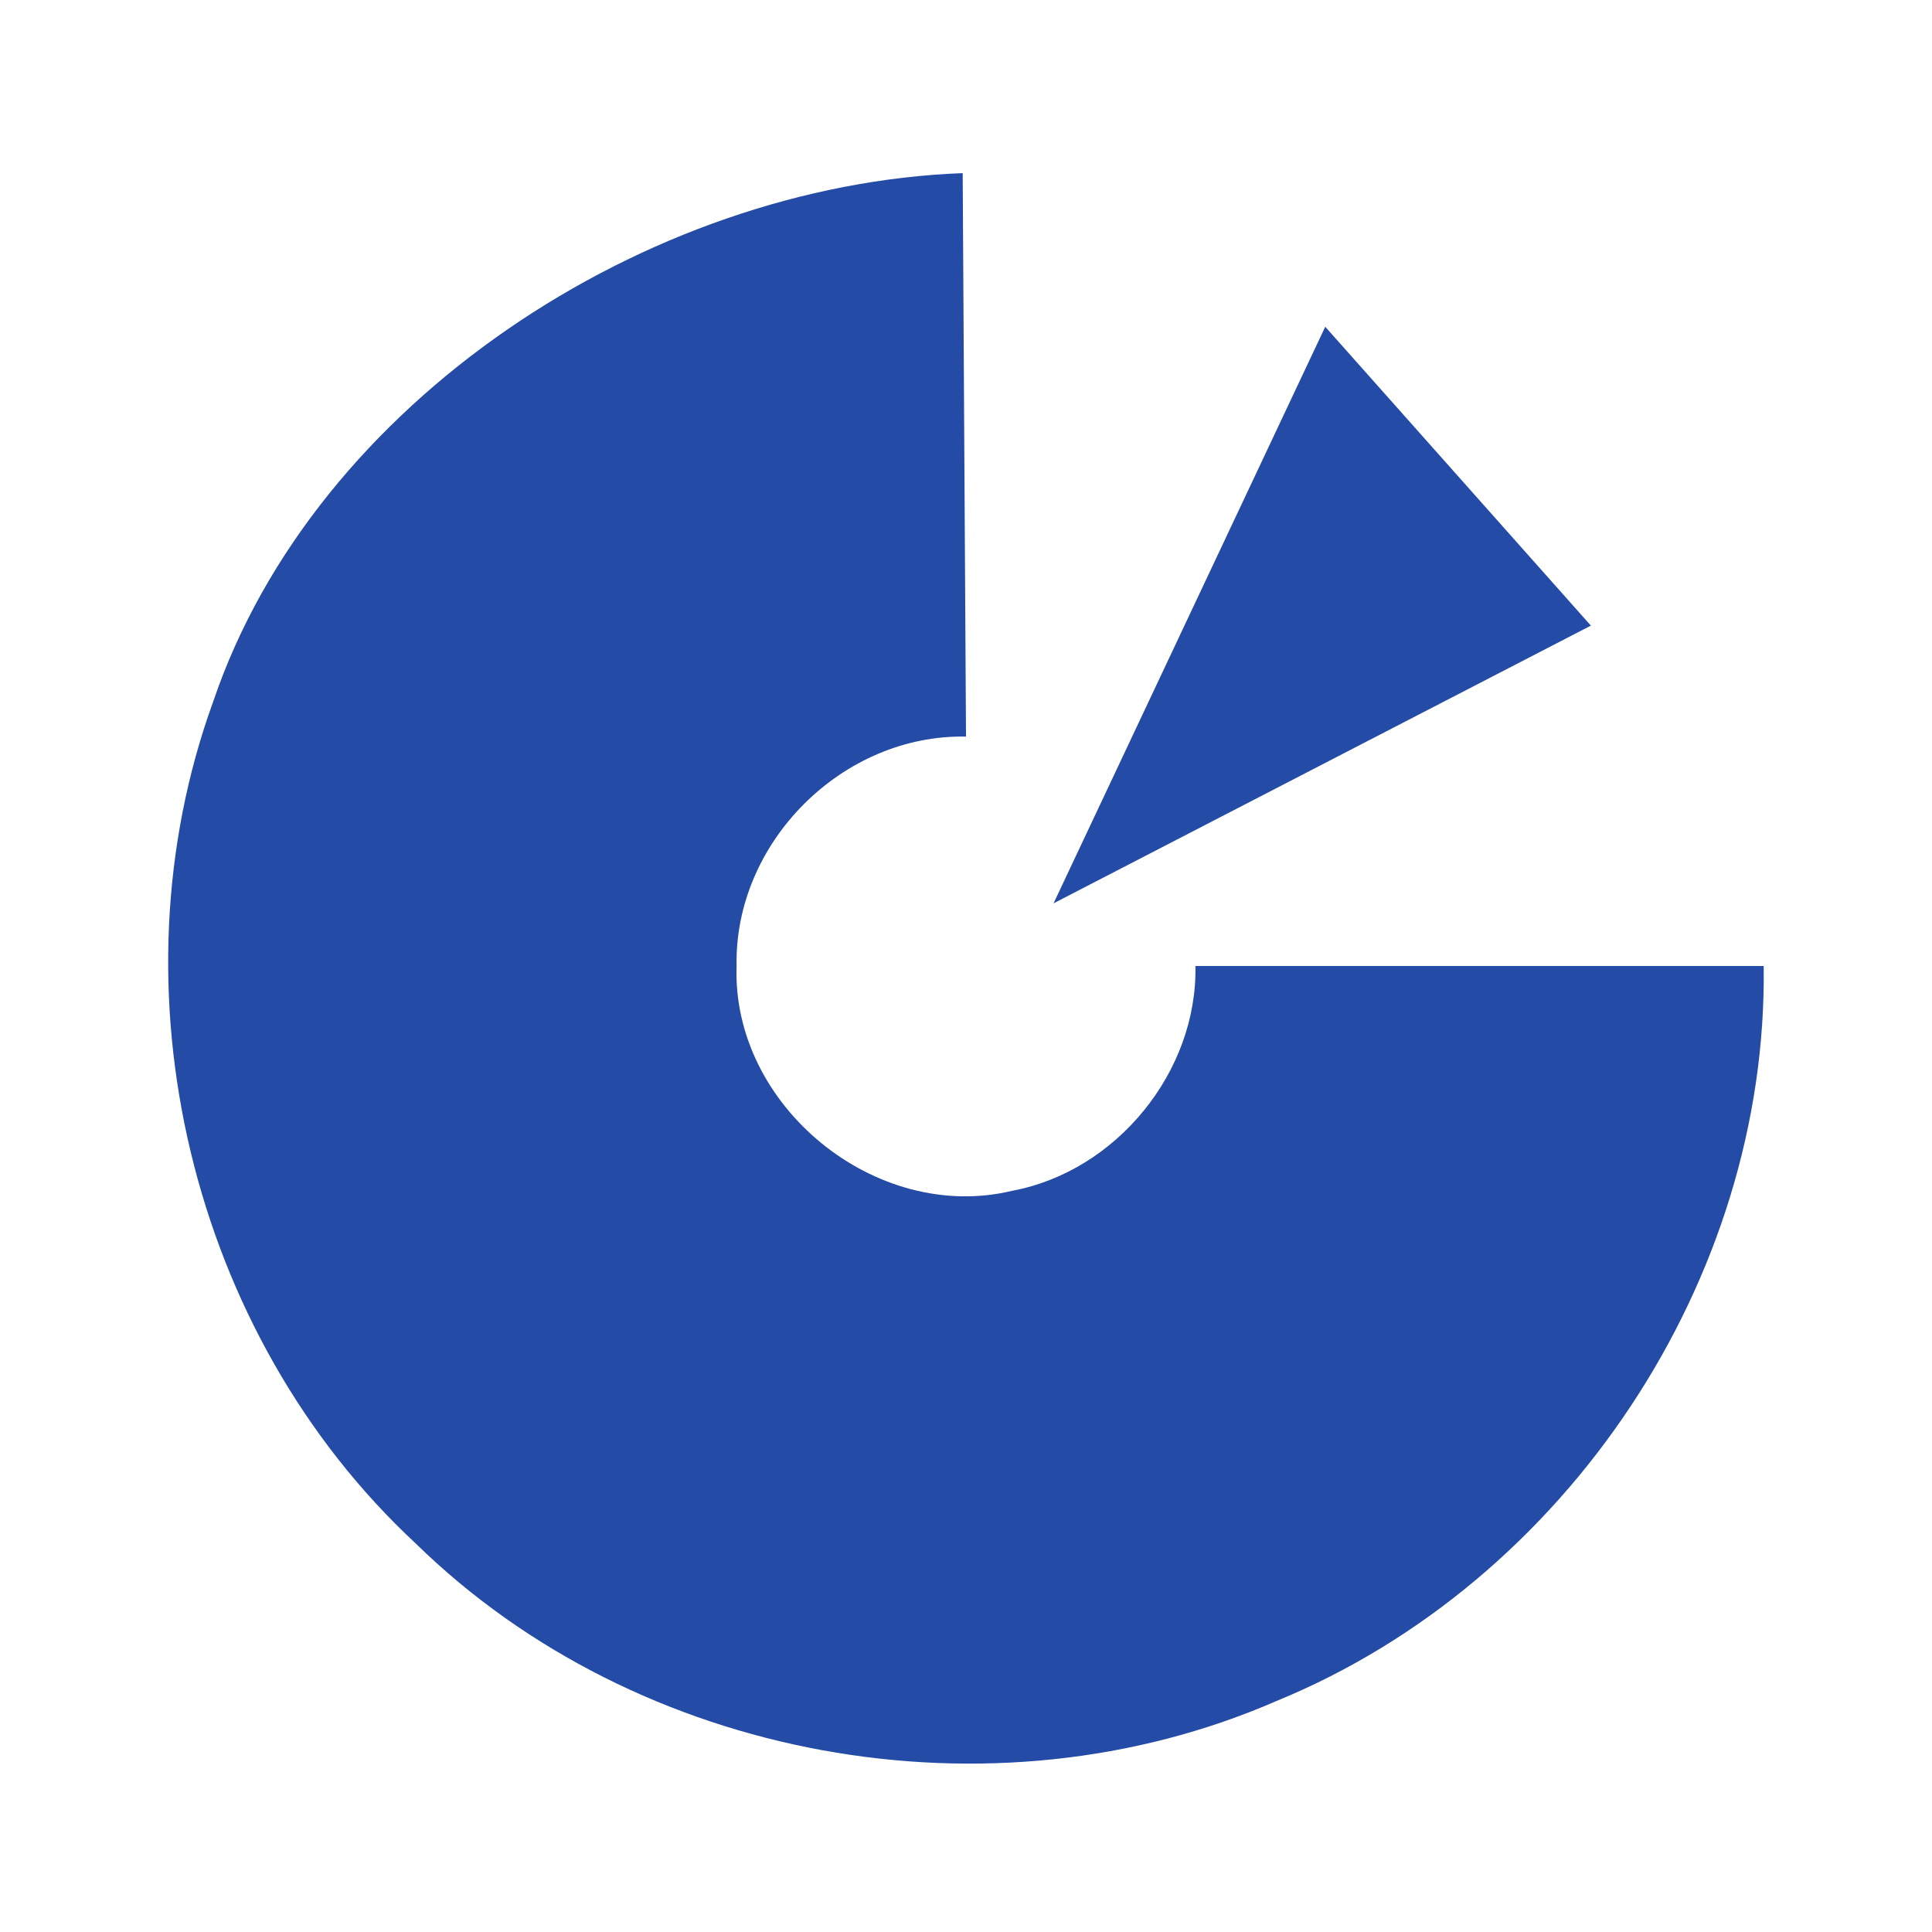
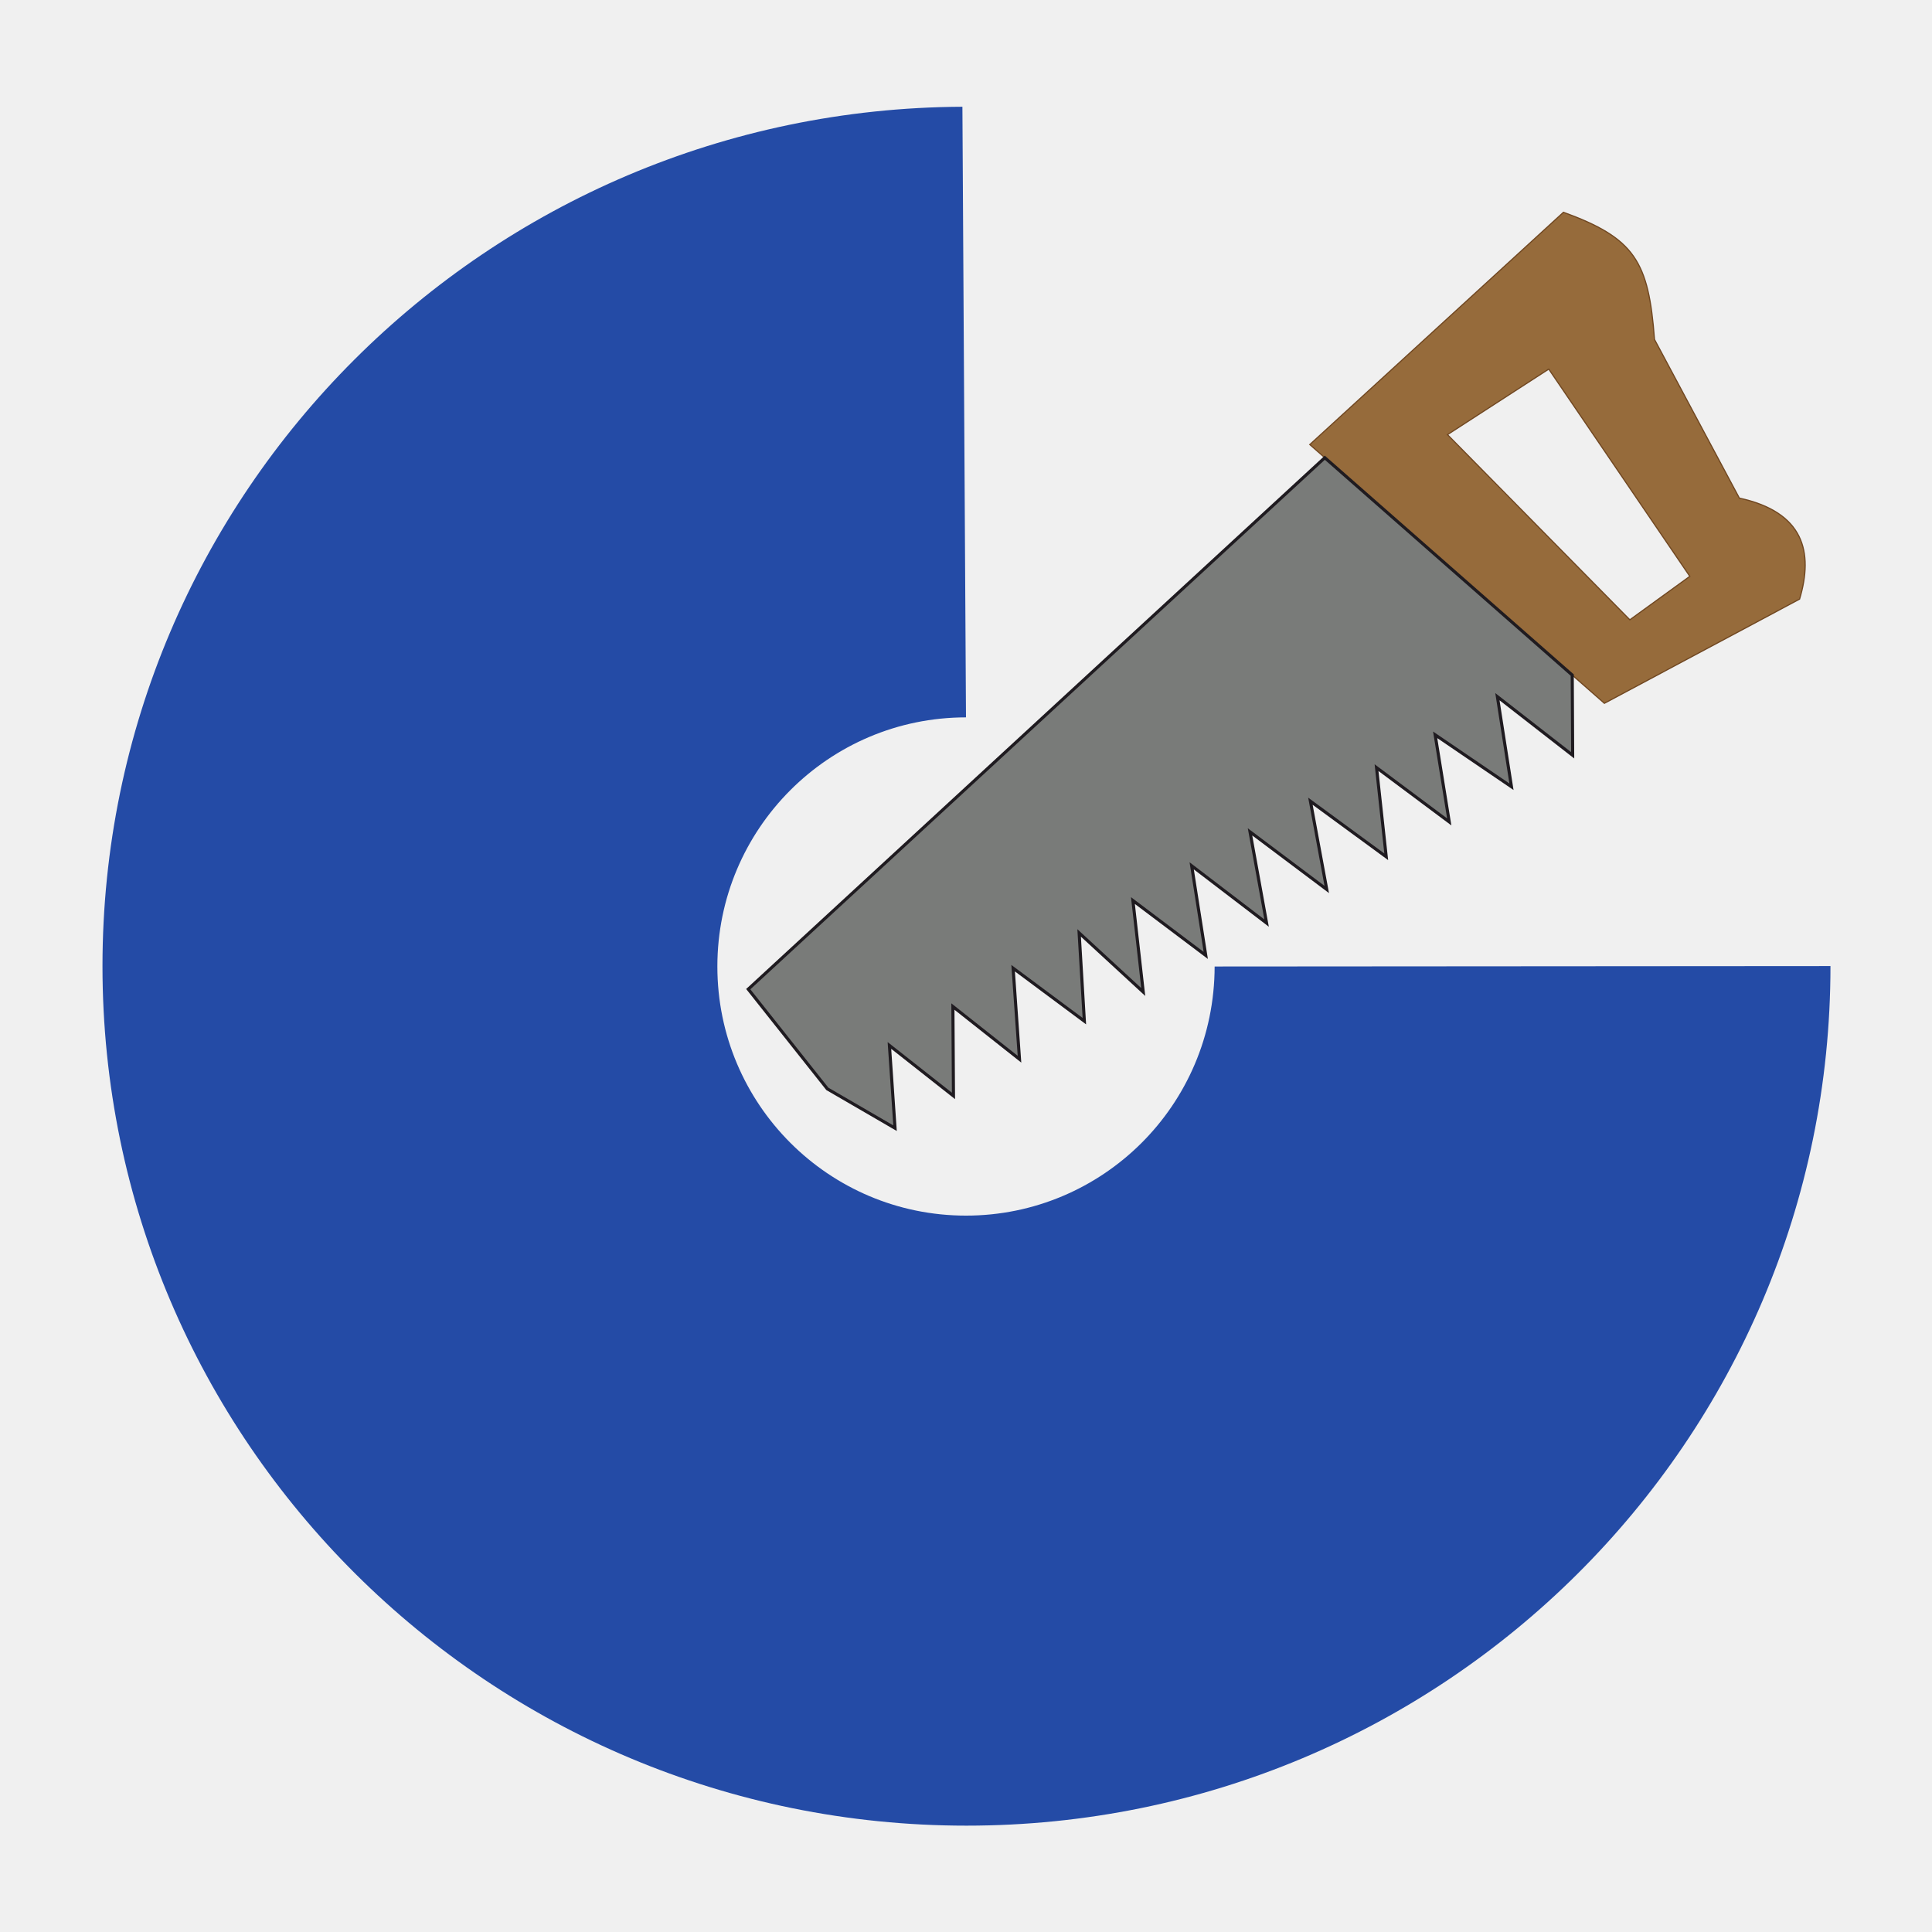
- <svg xmlns="http://www.w3.org/2000/svg" id="svg33" width="512" height="512" xml:space="preserve" version="1.0">
-   <defs id="defs37" />
-   <g id="g43" transform="matrix(1.25,0,0,-1.25,-148.1733,760.2152)">
-     <rect style="fill:#ffffff;fill-opacity:1" id="rect12" width="409.6" height="409.6" x="118.539" y="-608.172" transform="scale(1,-1)" />
-     <path style="fill:#244ba6;fill-opacity:1;fill-rule:nonzero;stroke:none" d="m 322.637,571.467 c -67.004,-2.512 -137.306,-48.474 -158.85,-111.896 -22.279,-61.187 -4.863,-134.261 42.873,-178.616 47.108,-46.099 122.121,-59.707 182.507,-33.408 61.468,25.19 104.21,89.323 103.287,155.823 -40.158,0 -80.316,0 -120.474,0 0.439,-22.453 -16.78,-43.526 -38.838,-47.652 -28.882,-6.967 -59.463,17.962 -58.443,47.652 -0.516,26.223 22.444,49.159 48.641,48.64 m 18.56,-35.354 c 37.973,19.627 75.947,39.253 113.92,58.88 -18.773,21.12 -37.547,42.24 -56.32,63.36 -19.2,-40.747 -38.4,-81.493 -57.6,-122.24 z" id="path47" />
+ <svg xmlns="http://www.w3.org/2000/svg" xml:space="preserve" width="125mm" height="125mm" version="1.1" viewBox="0 0 12500 12500" id="nx">
+   <defs id="defs4" />
+   <g id="saw">
+     <path style="fill:#966b3b;stroke:#704721;stroke-width:7.62;stroke-miterlimit:22.926" d="m 10545.01,4010.17 -1179.84,-1198.06 655.25,-424.16 912.74,1340.9 z m 1098.22,-133.94 c 91.04,-305.01 27.31,-562.77 -389.65,-653.46 l -549.13,-1026.6 c -37.89,-505.57 -127.65,-654.81 -588.83,-822.7 L 8474.48,2876.29 c 0,0 1270.6,1116.04 1905.9,1674.05 z" class="fil2 str1" id="path1" />
+     <polygon style="fill:#797b79;stroke:#1f1b20;stroke-width:20;stroke-miterlimit:22.926" points="7015.76,6606.81 6981.97,6036.03 7396.76,6418.29 7329.98,5826.55 7801.24,6181.53 7710.19,5601.89 8194.81,5972.29 8087.59,5382.14 8584.1,5754.91 8478.34,5183.82 8968.86,5543.37 8906.18,4966.58 9376.62,5317.74 9285.43,4754.26 9779.19,5090.25 9688.17,4507.6 10175.13,4886.75 10172.34,4367.61 8571.37,2961.4 4841.16,6399.81 5352.88,7044.93 5790.9,7299.37 5754.55,6764.11 6168.97,7090.62 6165.22,6512.37 6596.13,6853.12 6554.87,6264.1 " class="fil1 str0" id="path2" />
  </g>
+   <path id="disc" class="fil0" d="m 6250.01,7865.01 c -888.45,0 -1608.68,-721.63 -1608.68,-1611.81 0,-890.18 720.23,-1611.81 1608.63,-1611.81 l -23.2,-3950.71 c -3075.18,14.1 -5563.7,2498.27 -5563.7,5560.59 0,3071.05 2502.74,5560.64 5590.03,5560.64 3087.24,0 5589.8,-2488.96 5590.01,-5561.46 l -3984.41,2.75 C 7857,7154.06 7129.87,7865.01 6250.01,7865.01 Z" style="fill:#244ba6" />
</svg>
